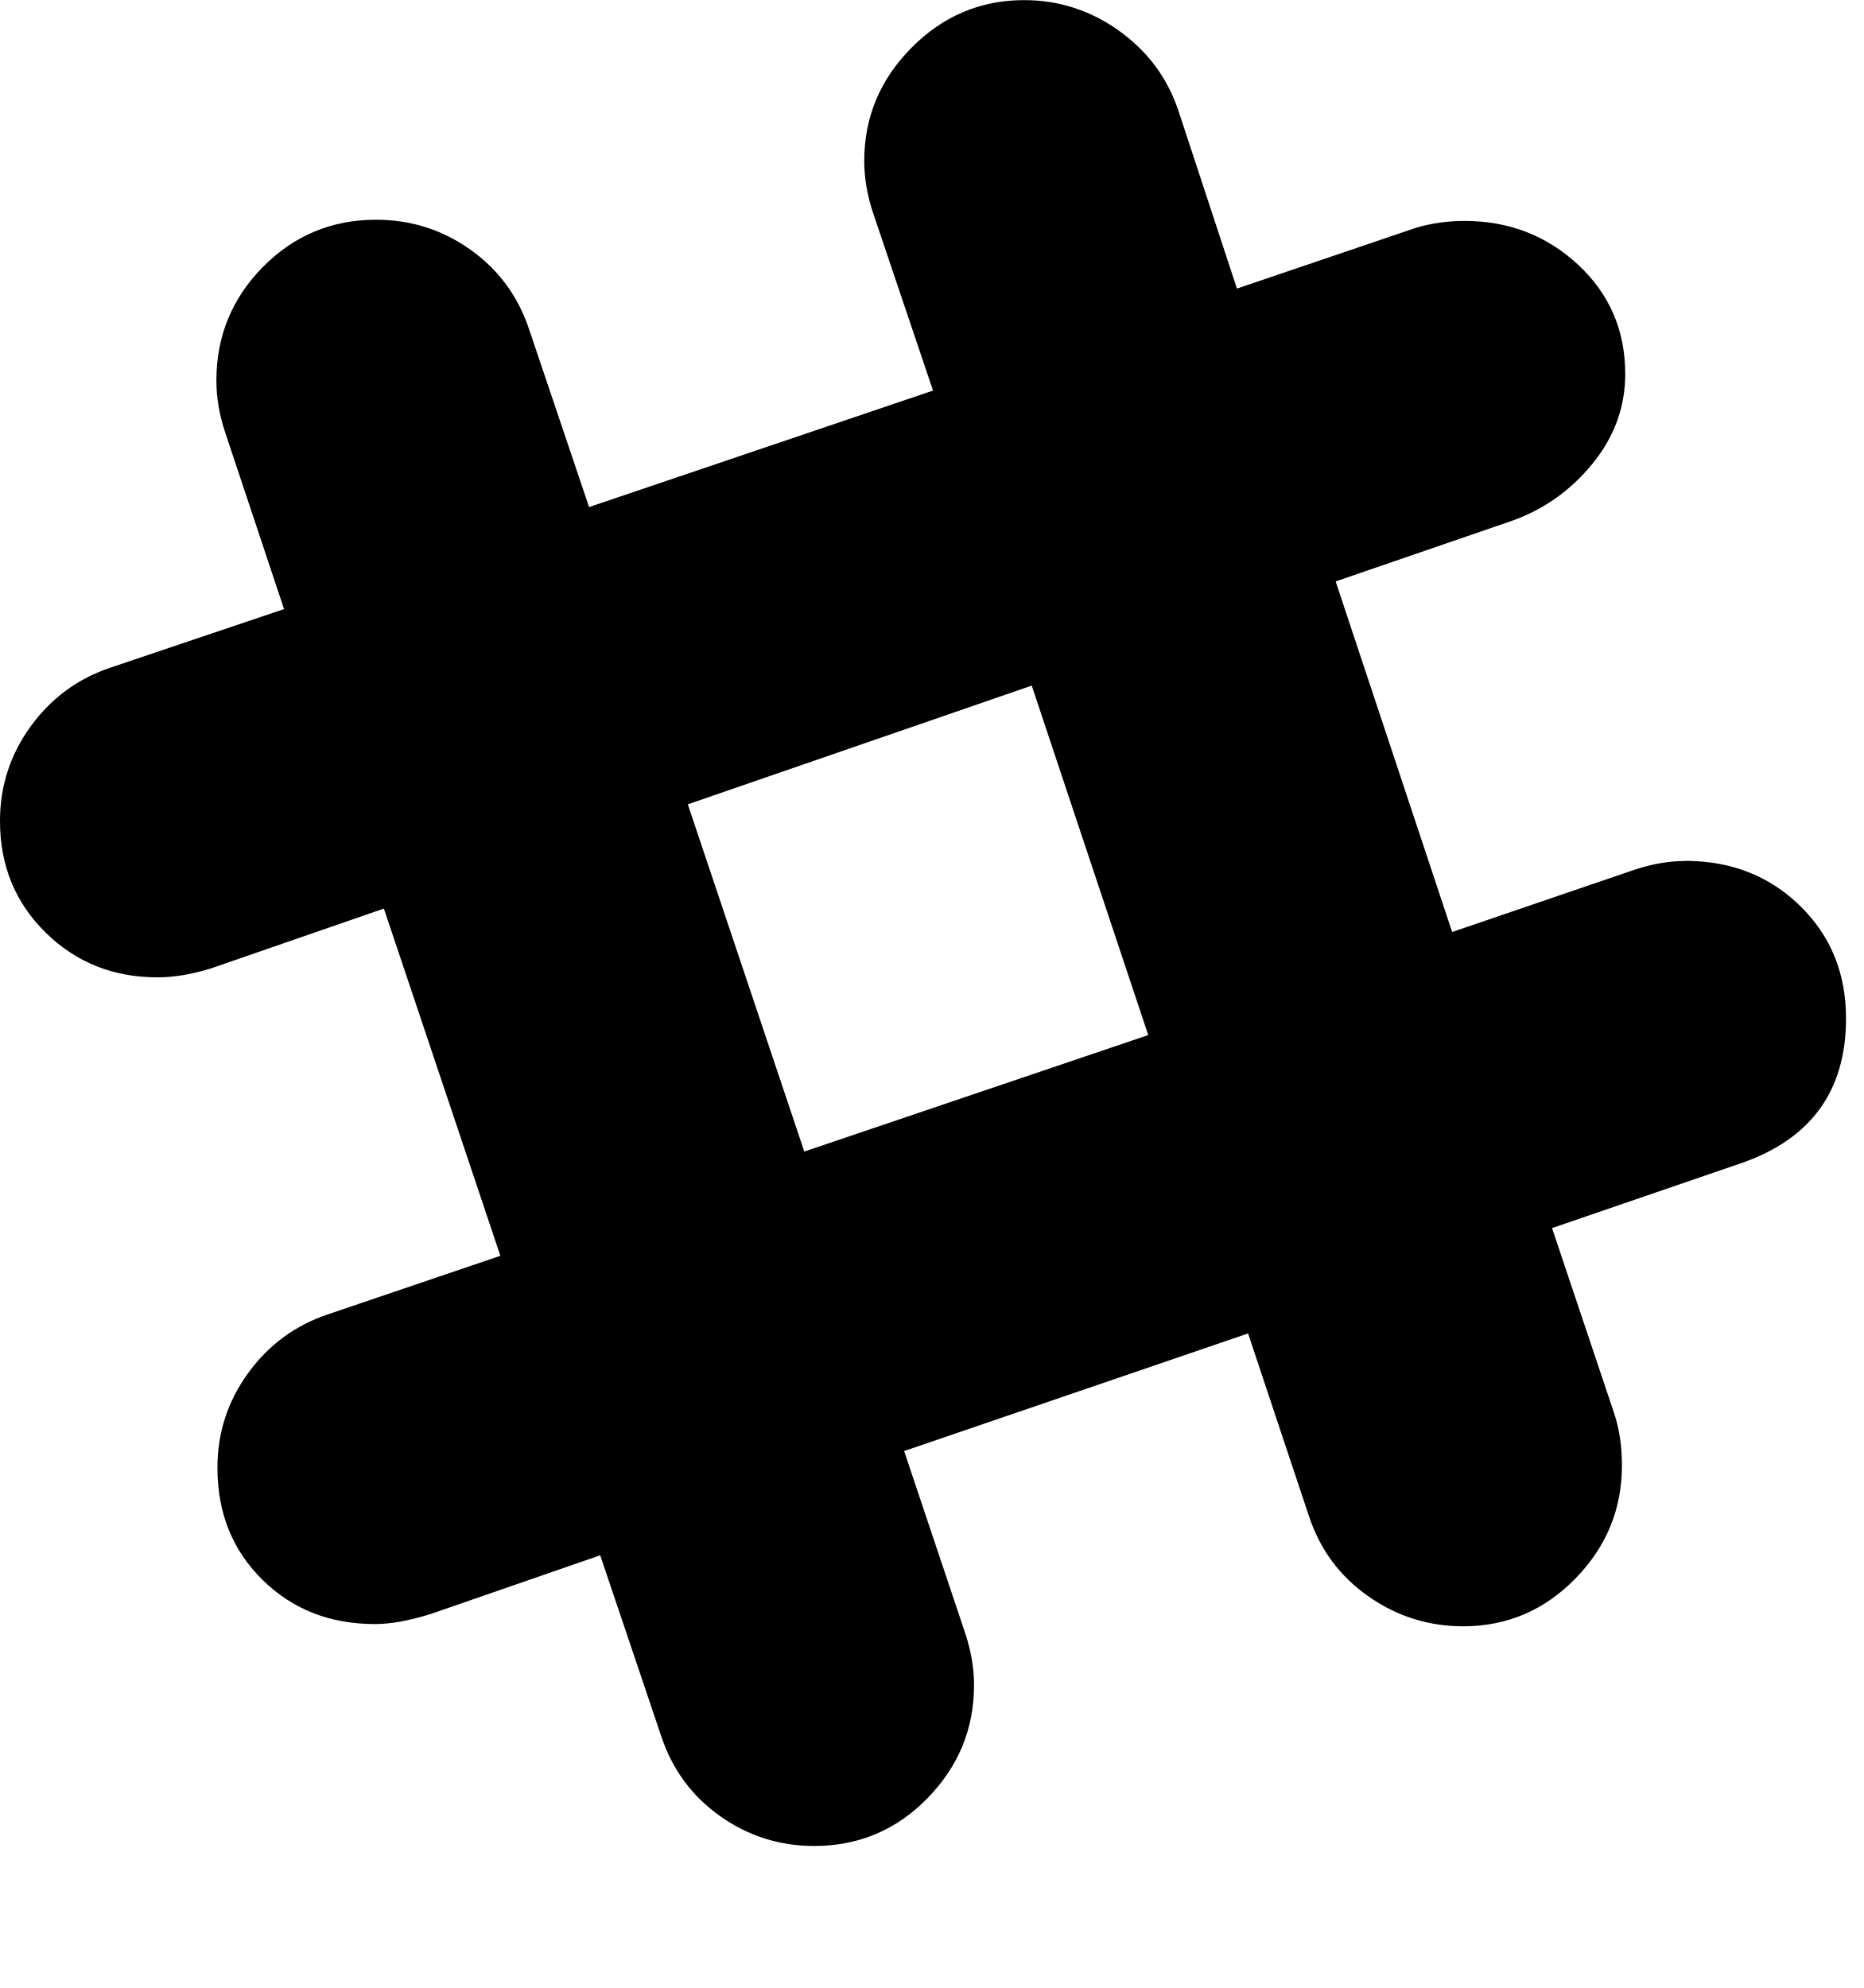
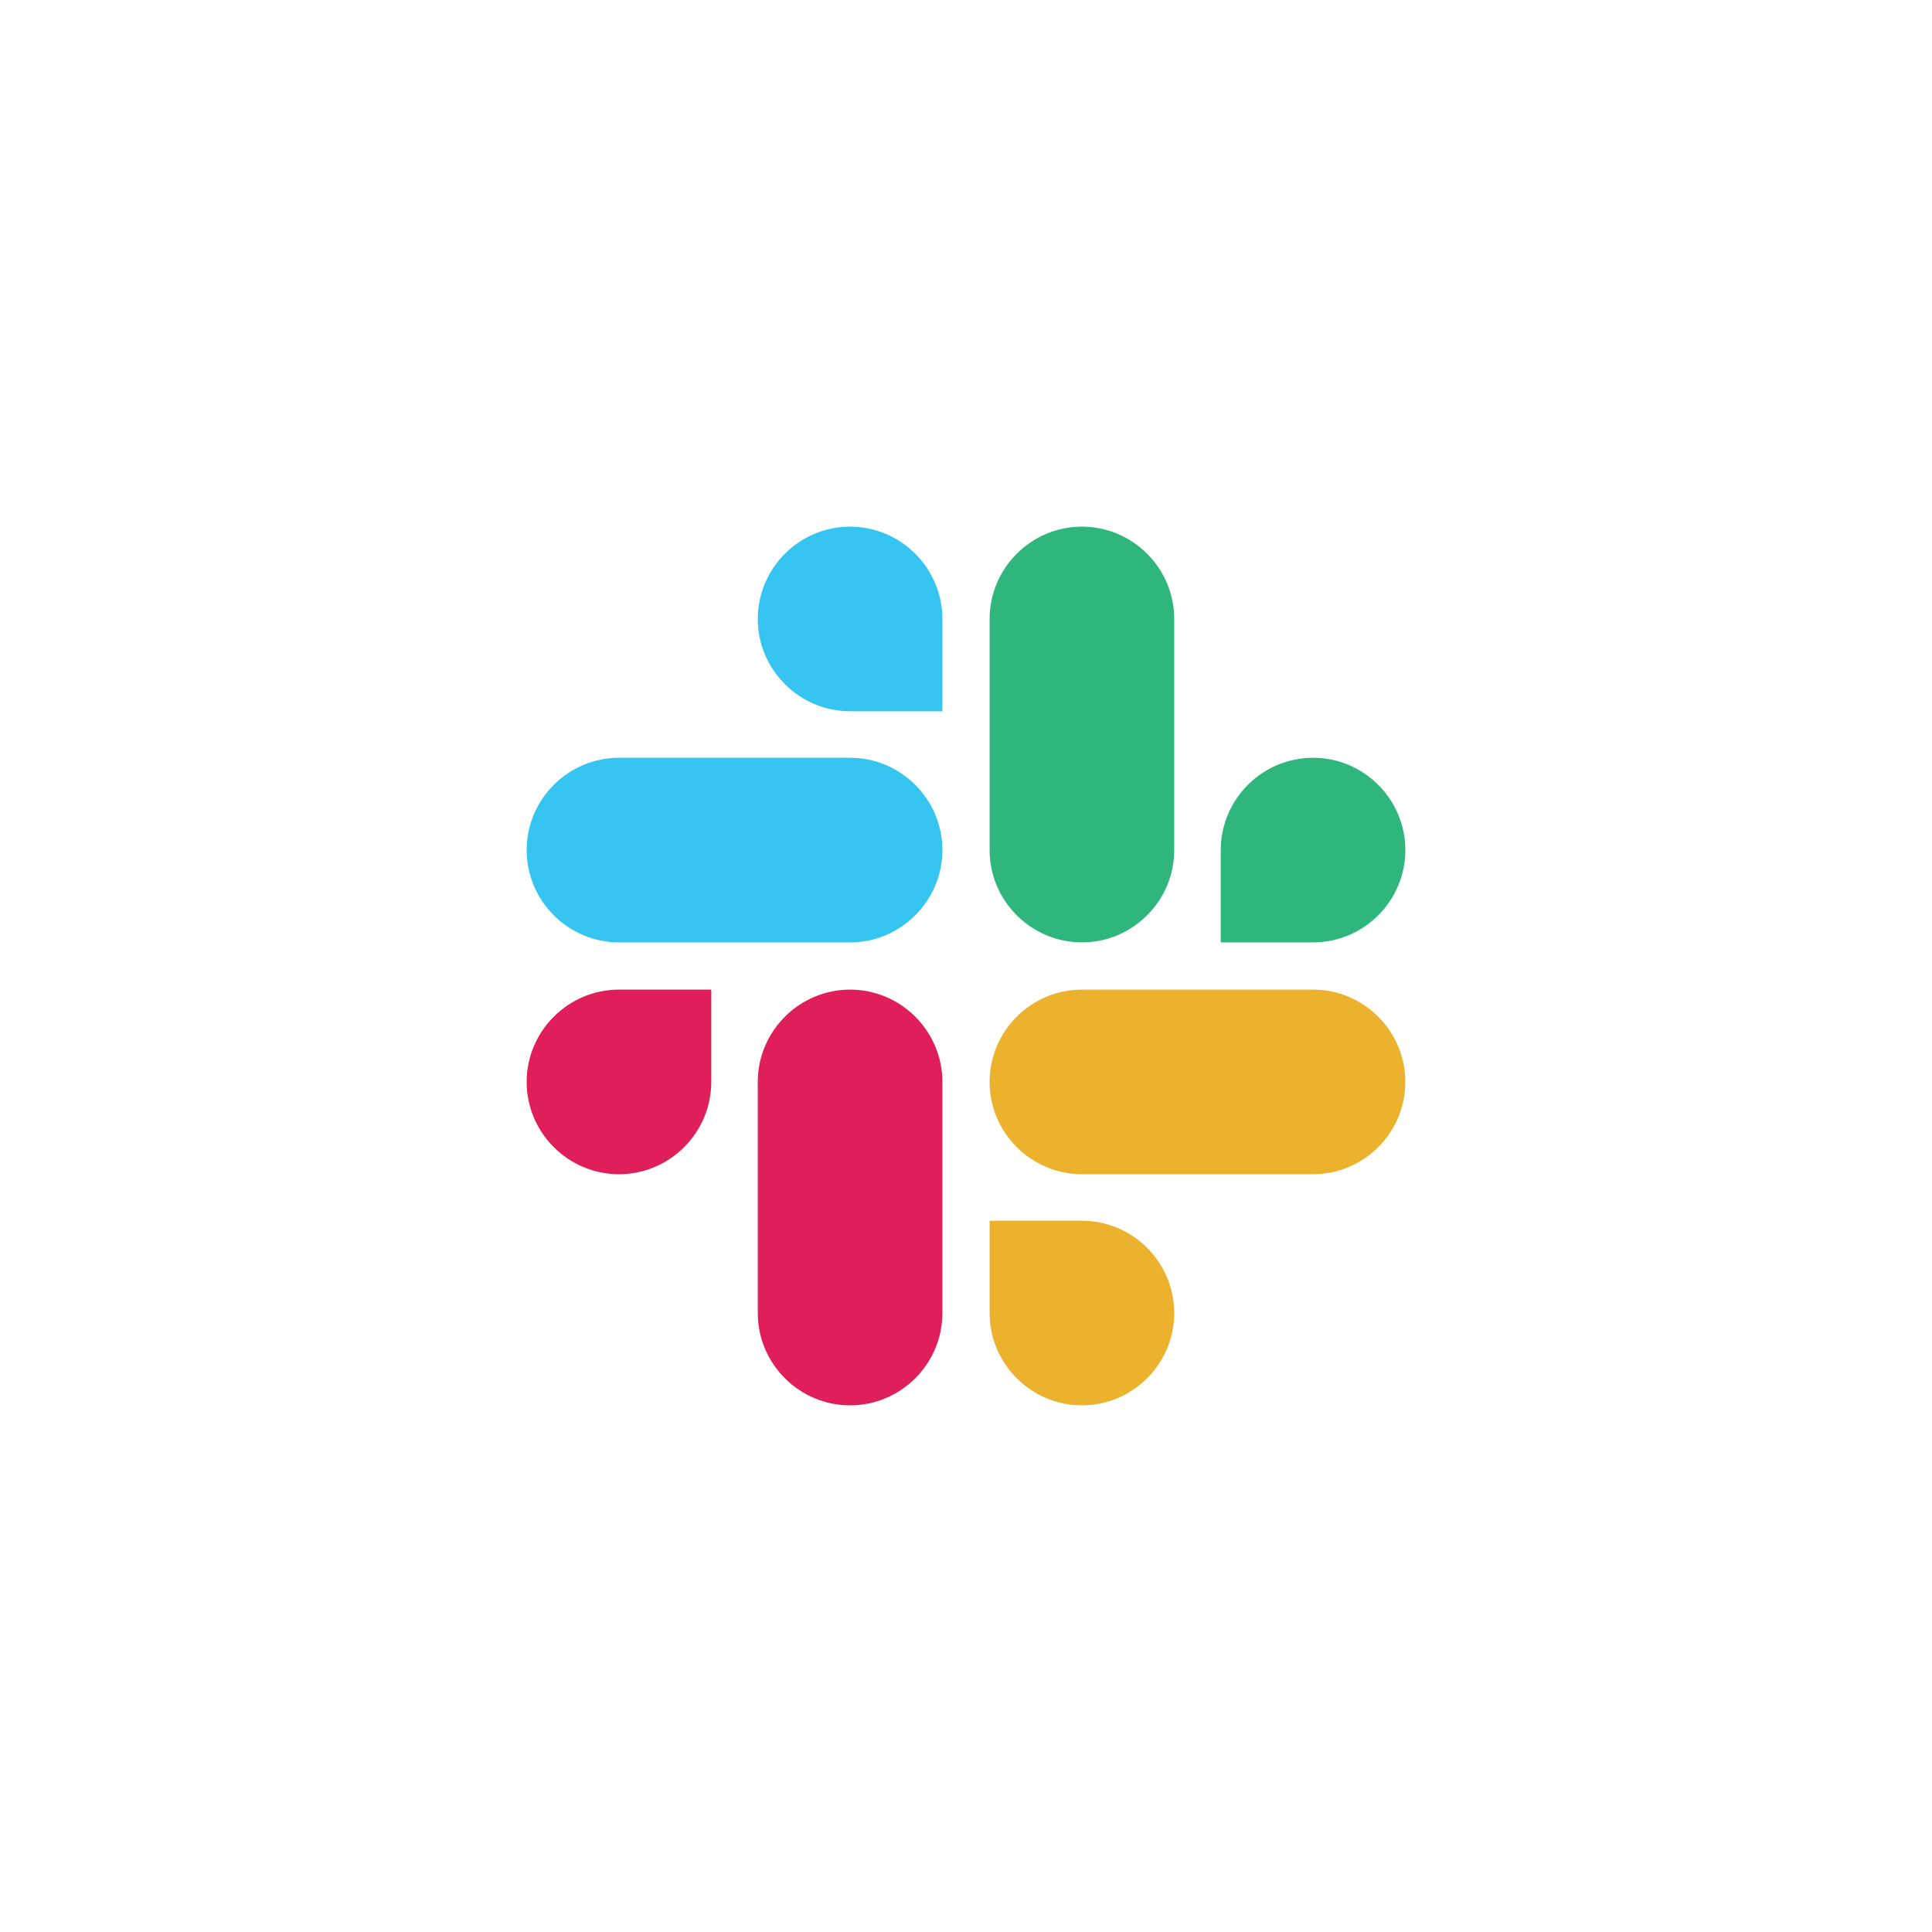
- <svg xmlns="http://www.w3.org/2000/svg" width="30" height="32" viewBox="0 0 30 32">
-   <path d="M27.125 13.857q1.107 0 1.848.723t.741 1.813q0 1.732-1.661 2.321l-3.071 1.054 1 2.982q.125.375.125.839 0 1.054-.75 1.821t-1.804.768q-.839 0-1.527-.482t-.955-1.286l-.982-2.946-5.536 1.893.982 2.929q.143.429.143.839 0 1.054-.75 1.821t-1.821.768q-.839 0-1.518-.482t-.946-1.286l-.982-2.911-2.732.946q-.518.161-.893.161-1.089 0-1.813-.714t-.723-1.804q0-.839.491-1.518t1.277-.946l2.786-.946-1.875-5.589-2.786.964q-.464.143-.857.143-1.071 0-1.804-.723t-.732-1.795q0-.839.491-1.518t1.277-.946l2.804-.946-.946-2.839q-.143-.429-.143-.839 0-1.071.75-1.83t1.821-.759q.839 0 1.518.482t.946 1.286l.964 2.857 5.536-1.875-.964-2.857q-.143-.429-.143-.839 0-1.054.759-1.821t1.812-.768q.839 0 1.527.491t.955 1.277l.946 2.875 2.893-.982q.375-.107.768-.107 1.071 0 1.83.705t.759 1.759q0 .804-.536 1.455t-1.321.92l-2.804.964 1.875 5.643 2.929-1q.429-.143.821-.143zm-14.179 4.679l5.536-1.875-1.875-5.625-5.536 1.911z" />
+ <svg xmlns="http://www.w3.org/2000/svg" version="1.1" id="Layer_1" x="0px" y="0px" width="270px" height="270px" viewBox="0 0 270 270" style="enable-background:new 0 0 270 270;" xml:space="preserve">
+   <style type="text/css">
+ 	.st0{fill:#E01E5A;}
+ 	.st1{fill:#36C5F0;}
+ 	.st2{fill:#2EB67D;}
+ 	.st3{fill:#ECB22E;}
+ </style>
+   <g>
+     <g>
+       <path class="st0" d="M99.4,151.2c0,7.1-5.8,12.9-12.9,12.9c-7.1,0-12.9-5.8-12.9-12.9c0-7.1,5.8-12.9,12.9-12.9h12.9V151.2z" />
+       <path class="st0" d="M105.9,151.2c0-7.1,5.8-12.9,12.9-12.9s12.9,5.8,12.9,12.9v32.3c0,7.1-5.8,12.9-12.9,12.9    s-12.9-5.8-12.9-12.9V151.2z" />
+     </g>
+     <g>
+       <path class="st1" d="M118.8,99.4c-7.1,0-12.9-5.8-12.9-12.9c0-7.1,5.8-12.9,12.9-12.9s12.9,5.8,12.9,12.9v12.9H118.8z" />
+       <path class="st1" d="M118.8,105.9c7.1,0,12.9,5.8,12.9,12.9s-5.8,12.9-12.9,12.9H86.5c-7.1,0-12.9-5.8-12.9-12.9    s5.8-12.9,12.9-12.9H118.8z" />
+     </g>
+     <g>
+       <path class="st2" d="M170.6,118.8c0-7.1,5.8-12.9,12.9-12.9c7.1,0,12.9,5.8,12.9,12.9s-5.8,12.9-12.9,12.9h-12.9V118.8z" />
+       <path class="st2" d="M164.1,118.8c0,7.1-5.8,12.9-12.9,12.9c-7.1,0-12.9-5.8-12.9-12.9V86.5c0-7.1,5.8-12.9,12.9-12.9    c7.1,0,12.9,5.8,12.9,12.9V118.8z" />
+     </g>
+     <g>
+       <path class="st3" d="M151.2,170.6c7.1,0,12.9,5.8,12.9,12.9c0,7.1-5.8,12.9-12.9,12.9c-7.1,0-12.9-5.8-12.9-12.9v-12.9H151.2z" />
+       <path class="st3" d="M151.2,164.1c-7.1,0-12.9-5.8-12.9-12.9c0-7.1,5.8-12.9,12.9-12.9h32.3c7.1,0,12.9,5.8,12.9,12.9    c0,7.1-5.8,12.9-12.9,12.9H151.2z" />
+     </g>
+   </g>
</svg>
